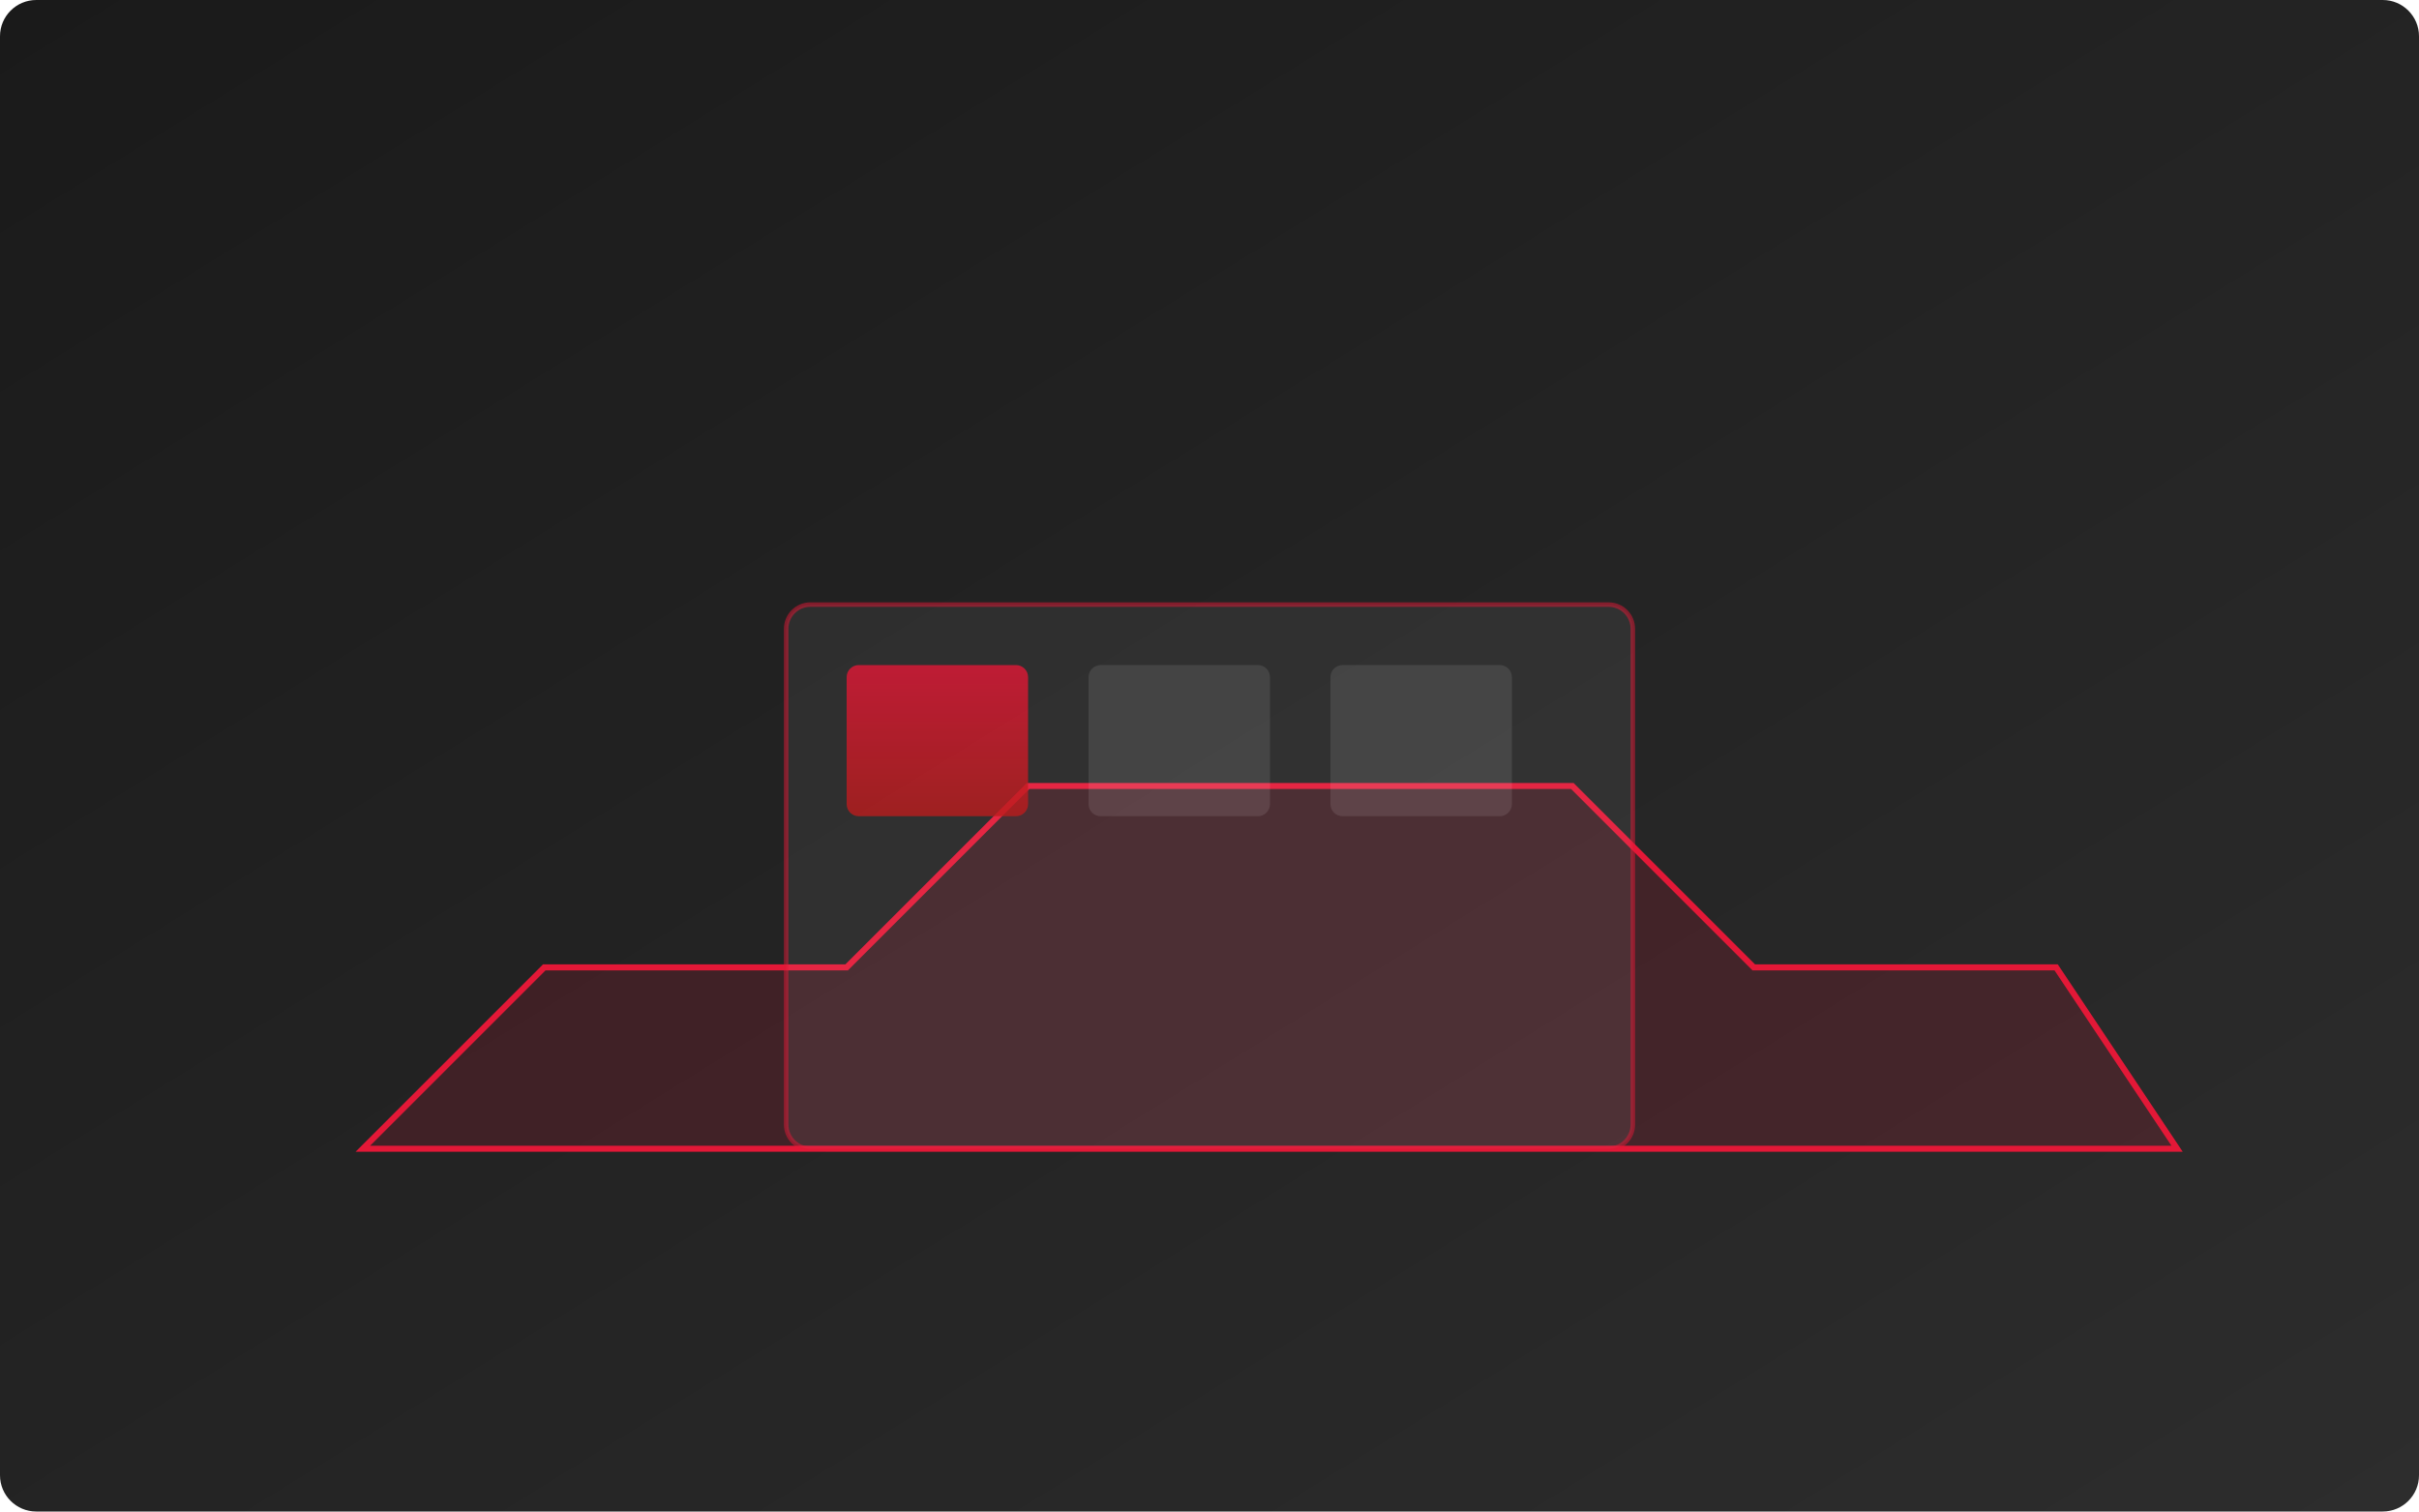
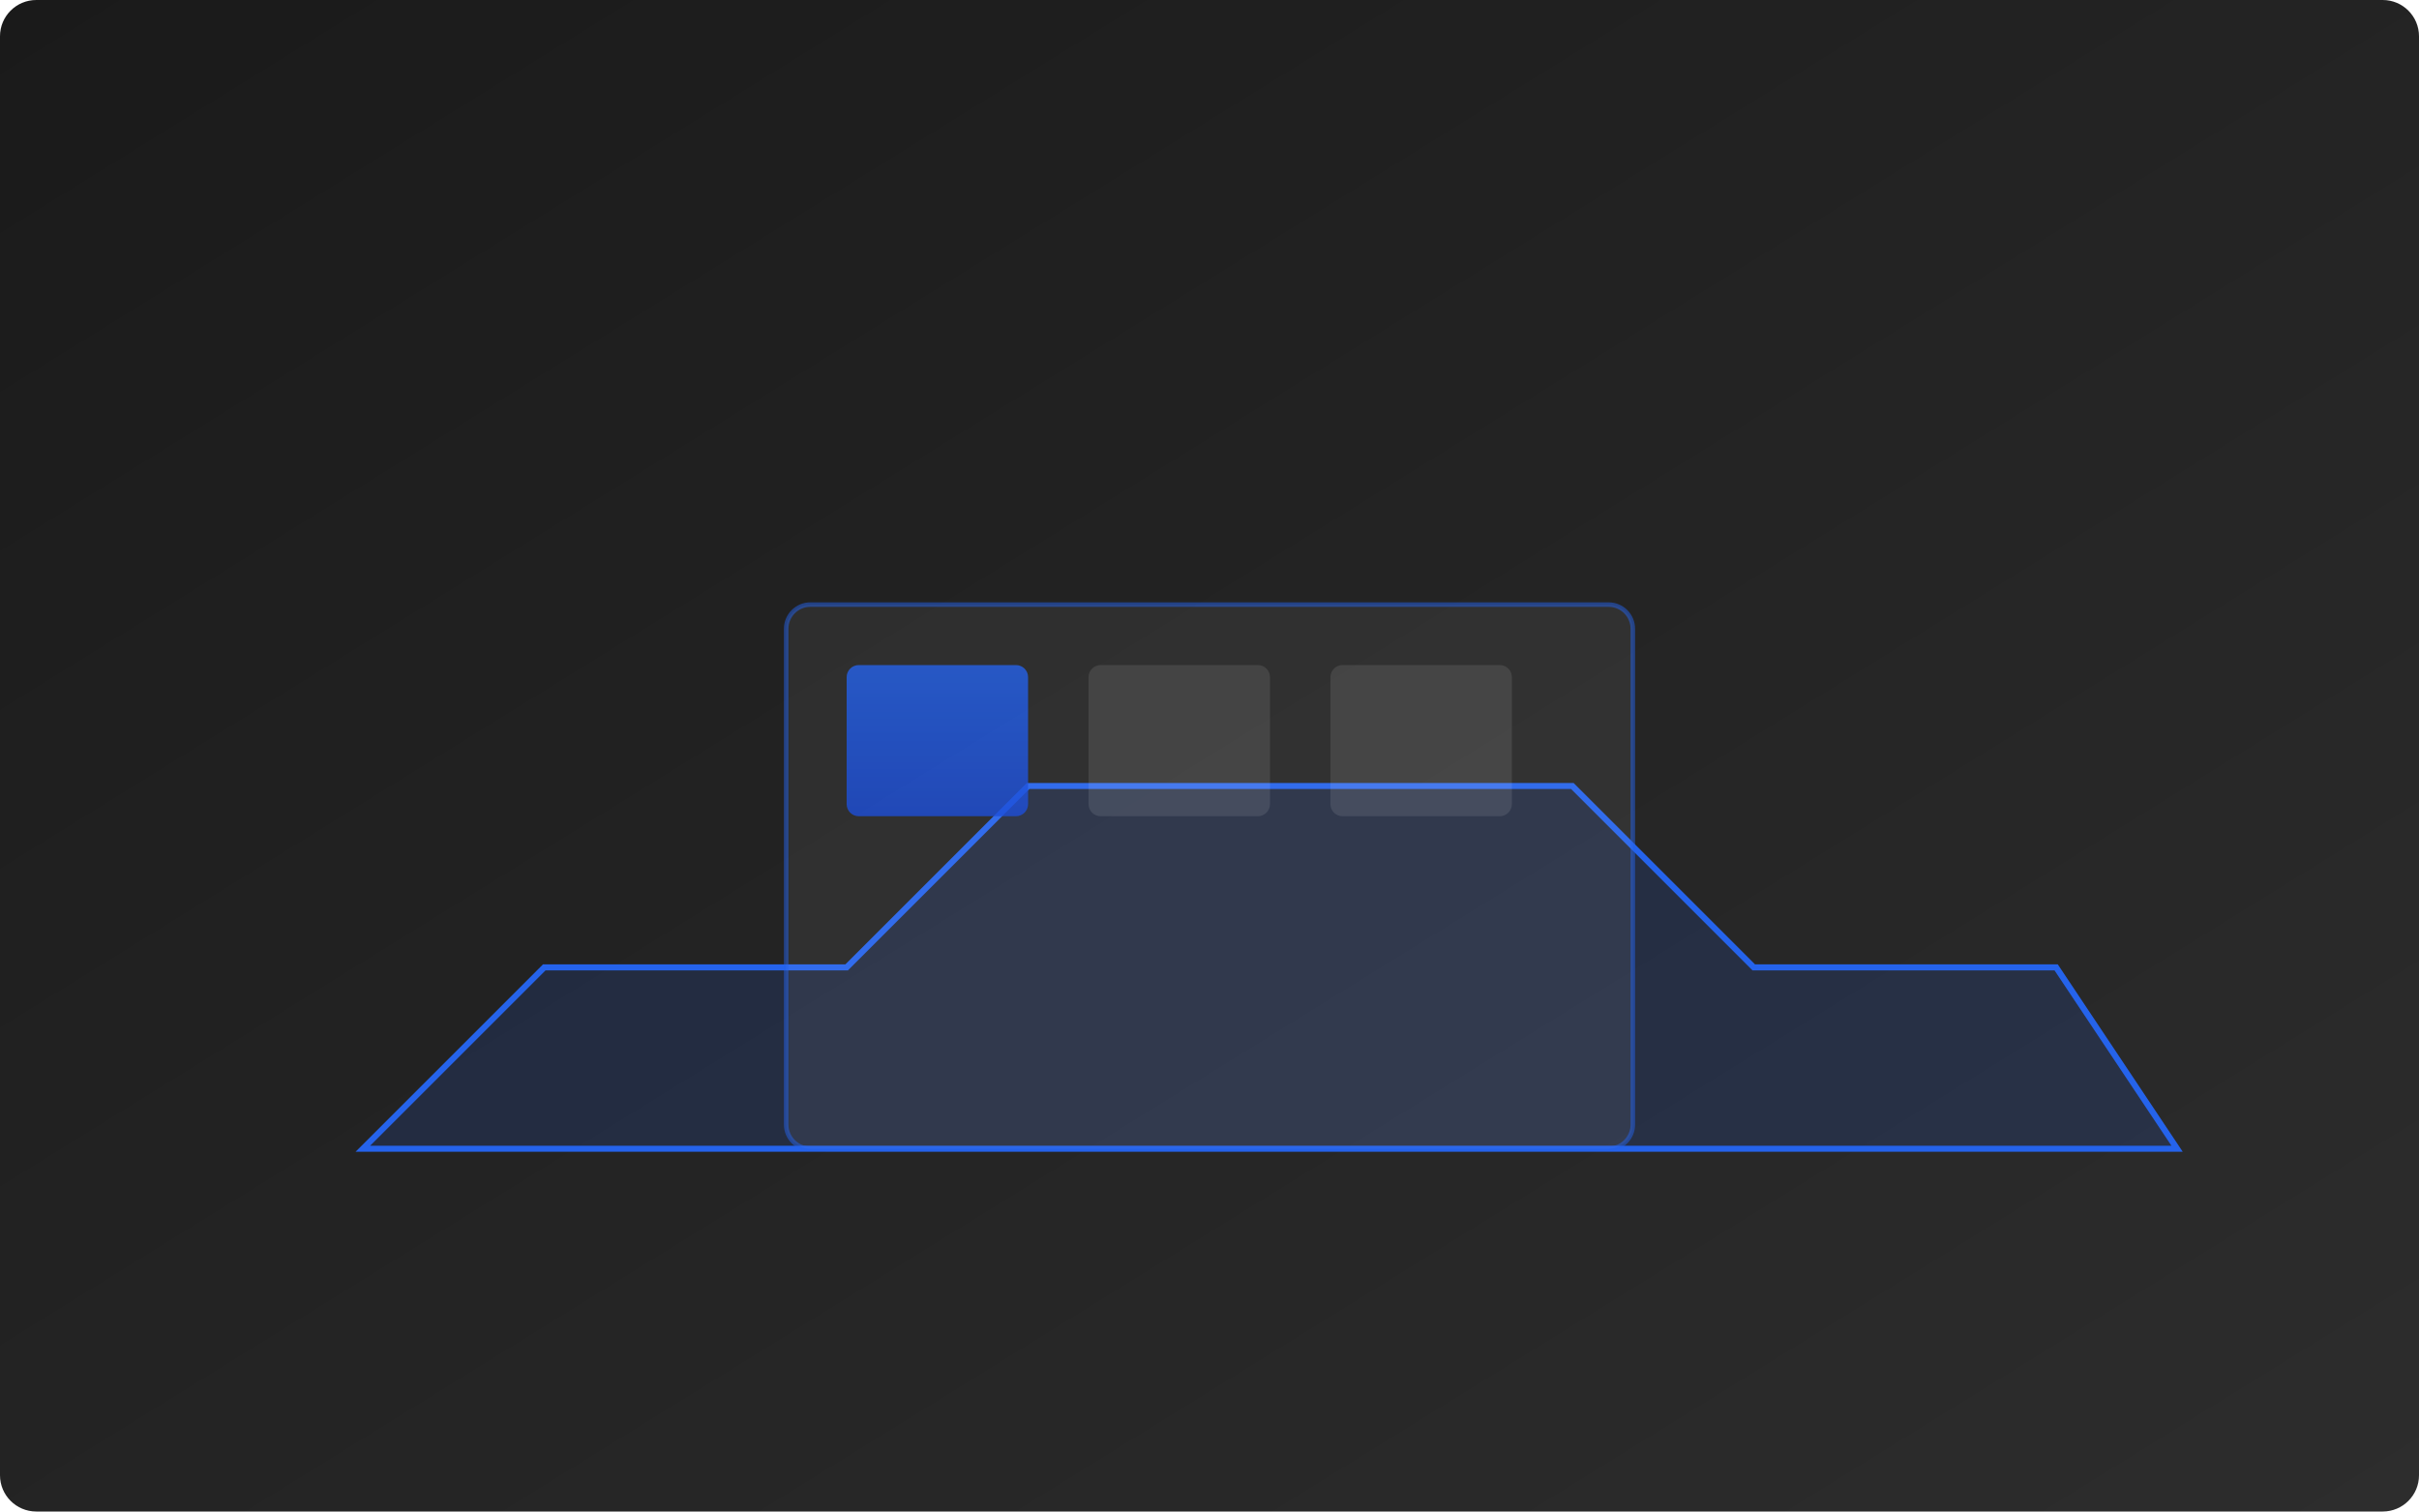
<svg xmlns="http://www.w3.org/2000/svg" viewBox="0 0 800 500" fill="none">
  <defs>
    <linearGradient id="hero-bg" x1="0%" y1="0%" x2="100%" y2="100%">
      <stop offset="0%" style="stop-color:#1a1a1a" />
      <stop offset="100%" style="stop-color:#2d2d2d" />
    </linearGradient>
-     <linearGradient id="hero-red" x1="0%" y1="0%" x2="0%" y2="100%">
-       <stop offset="0%" style="stop-color:#E31837" />
-       <stop offset="100%" style="stop-color:#B91C1C" />
+     <linearGradient id="hero-blue" x1="0%" y1="0%" x2="0%" y2="100%">
+       <stop offset="0%" style="stop-color:#2563EB" />
+       <stop offset="100%" style="stop-color:#1D4ED8" />
    </linearGradient>
  </defs>
  <rect width="800" height="500" fill="url(#hero-bg)" rx="12" />
-   <path d="M120 380 L180 320 L280 320 L340 260 L520 260 L580 320 L680 320 L720 380 Z" fill="rgba(227,24,55,0.15)" stroke="#E31837" stroke-width="2" />
-   <rect x="260" y="200" width="280" height="180" rx="8" fill="rgba(255,255,255,0.06)" stroke="rgba(227,24,55,0.5)" stroke-width="1.5" />
-   <rect x="280" y="220" width="60" height="50" rx="4" fill="url(#hero-red)" opacity="0.8" />
+   <path d="M120 380 L180 320 L280 320 L340 260 L520 260 L580 320 L680 320 L720 380 Z" fill="rgba(37,99,235,0.15)" stroke="#2563EB" stroke-width="2" />
+   <rect x="260" y="200" width="280" height="180" rx="8" fill="rgba(255,255,255,0.06)" stroke="rgba(37,99,235,0.5)" stroke-width="1.5" />
+   <rect x="280" y="220" width="60" height="50" rx="4" fill="url(#hero-blue)" opacity="0.8" />
  <rect x="360" y="220" width="60" height="50" rx="4" fill="rgba(255,255,255,0.1)" />
  <rect x="440" y="220" width="60" height="50" rx="4" fill="rgba(255,255,255,0.1)" />
-   <line x1="0" y1="420" x2="800" y2="420" stroke="url(#hero-red)" stroke-width="3" opacity="0.6" />
+   <line x1="0" y1="420" x2="800" y2="420" stroke="url(#hero-blue)" stroke-width="3" opacity="0.6" />
</svg>
